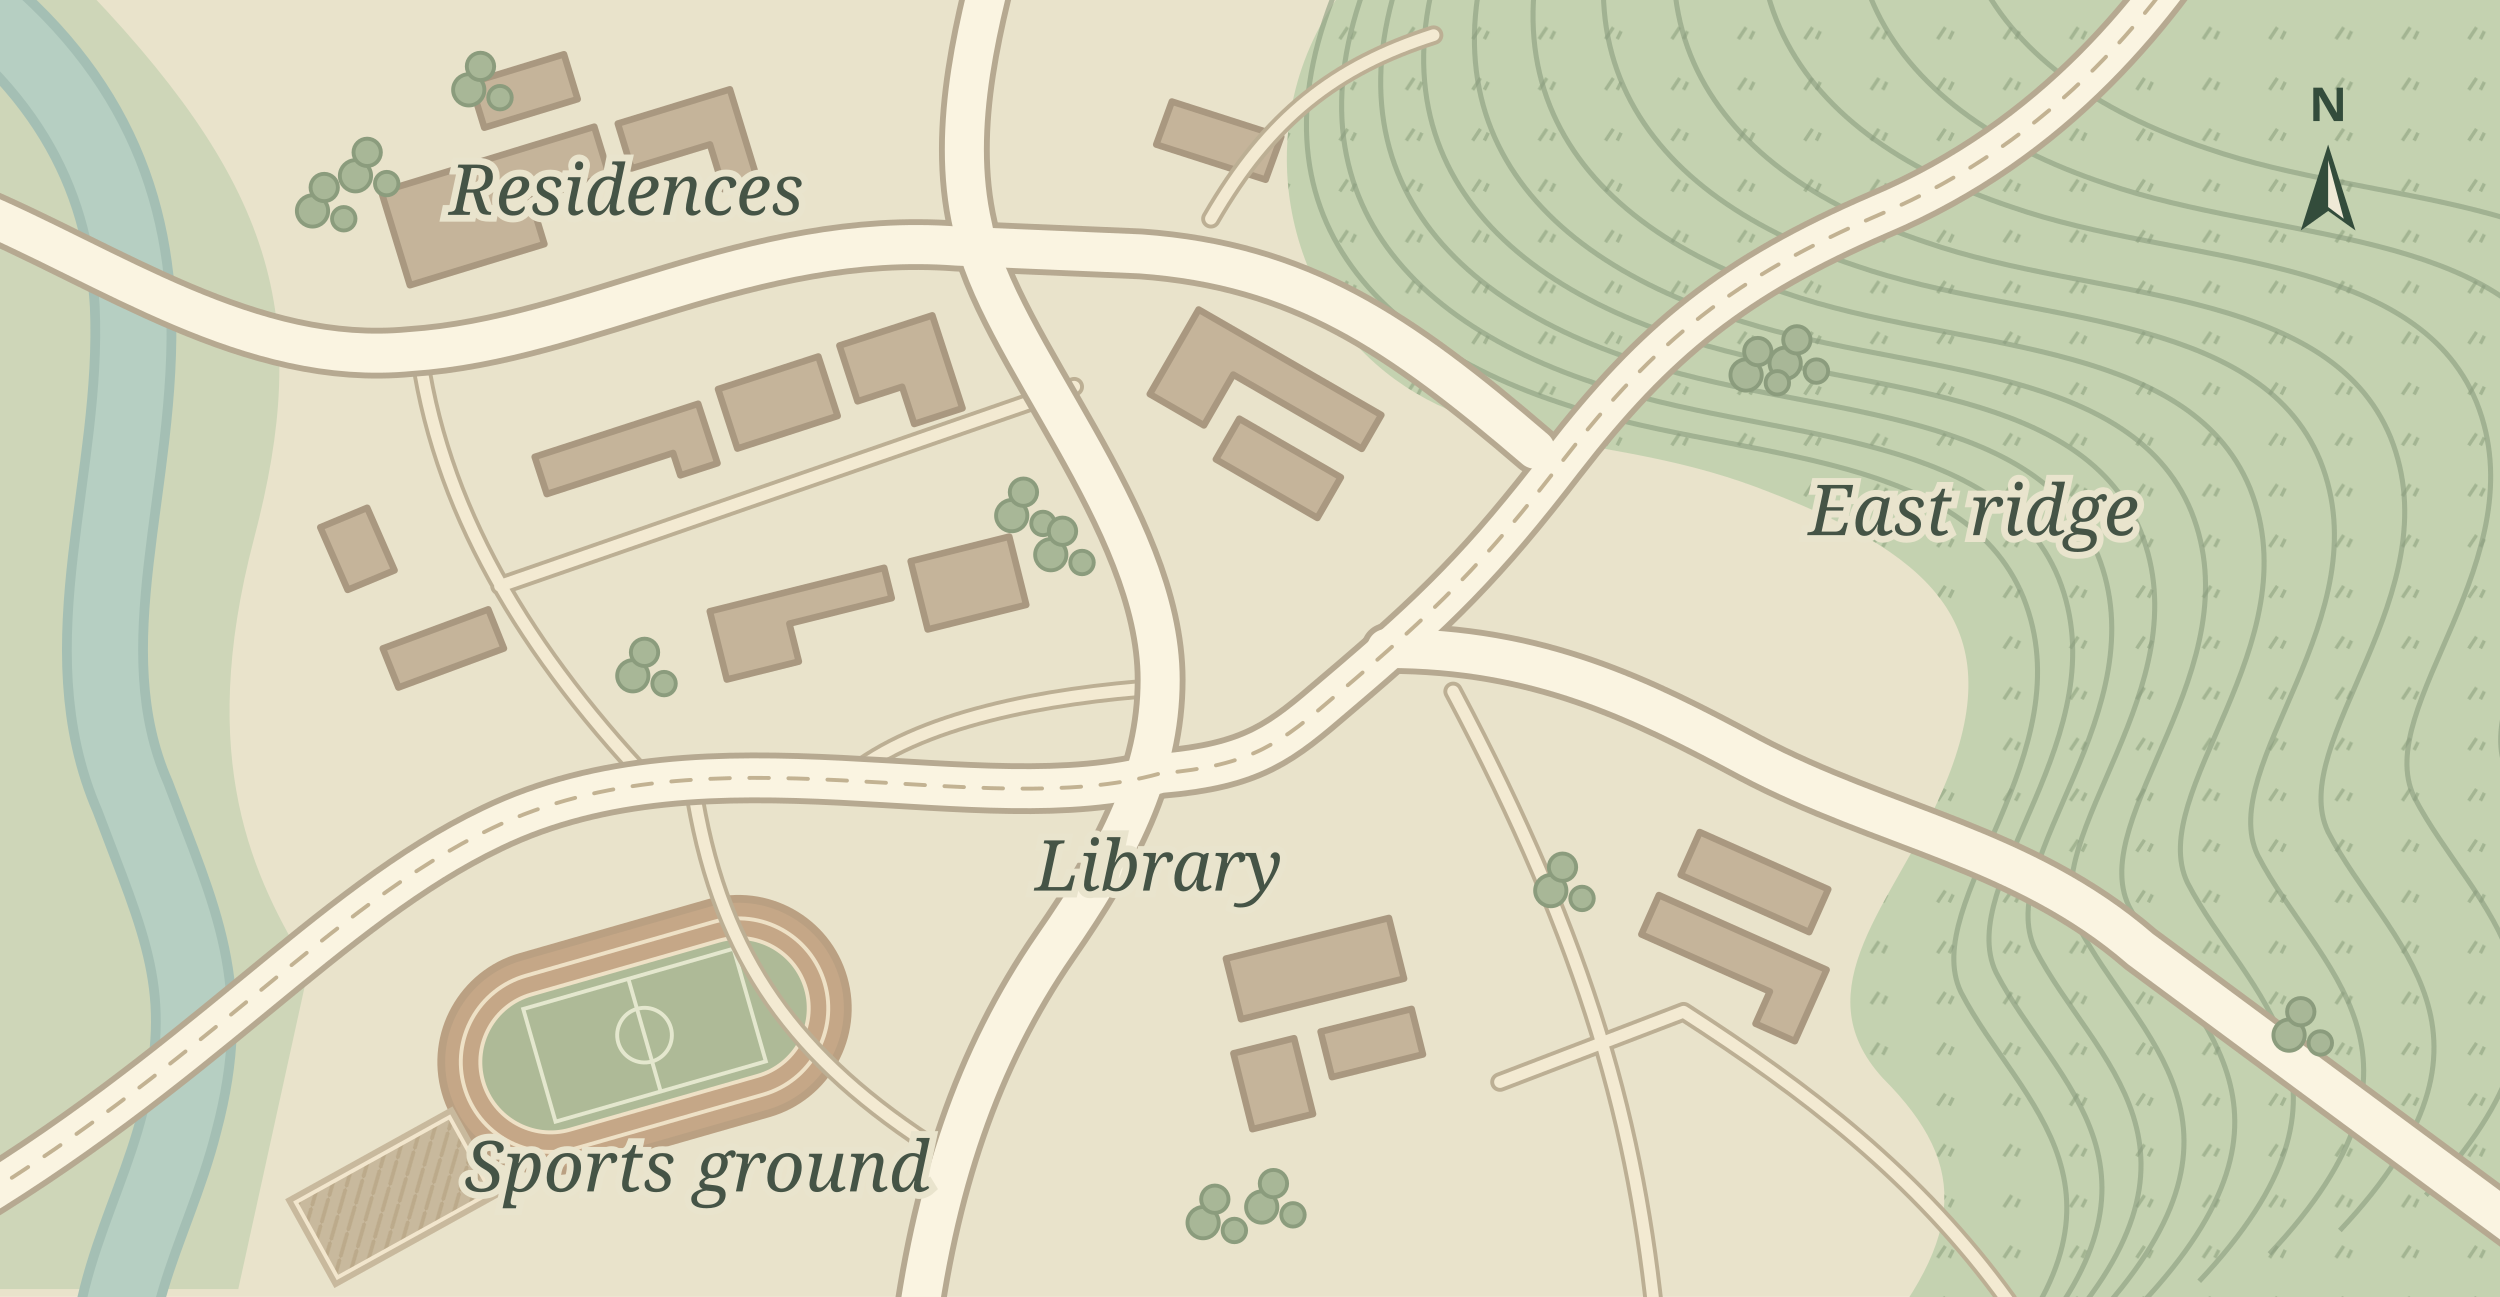
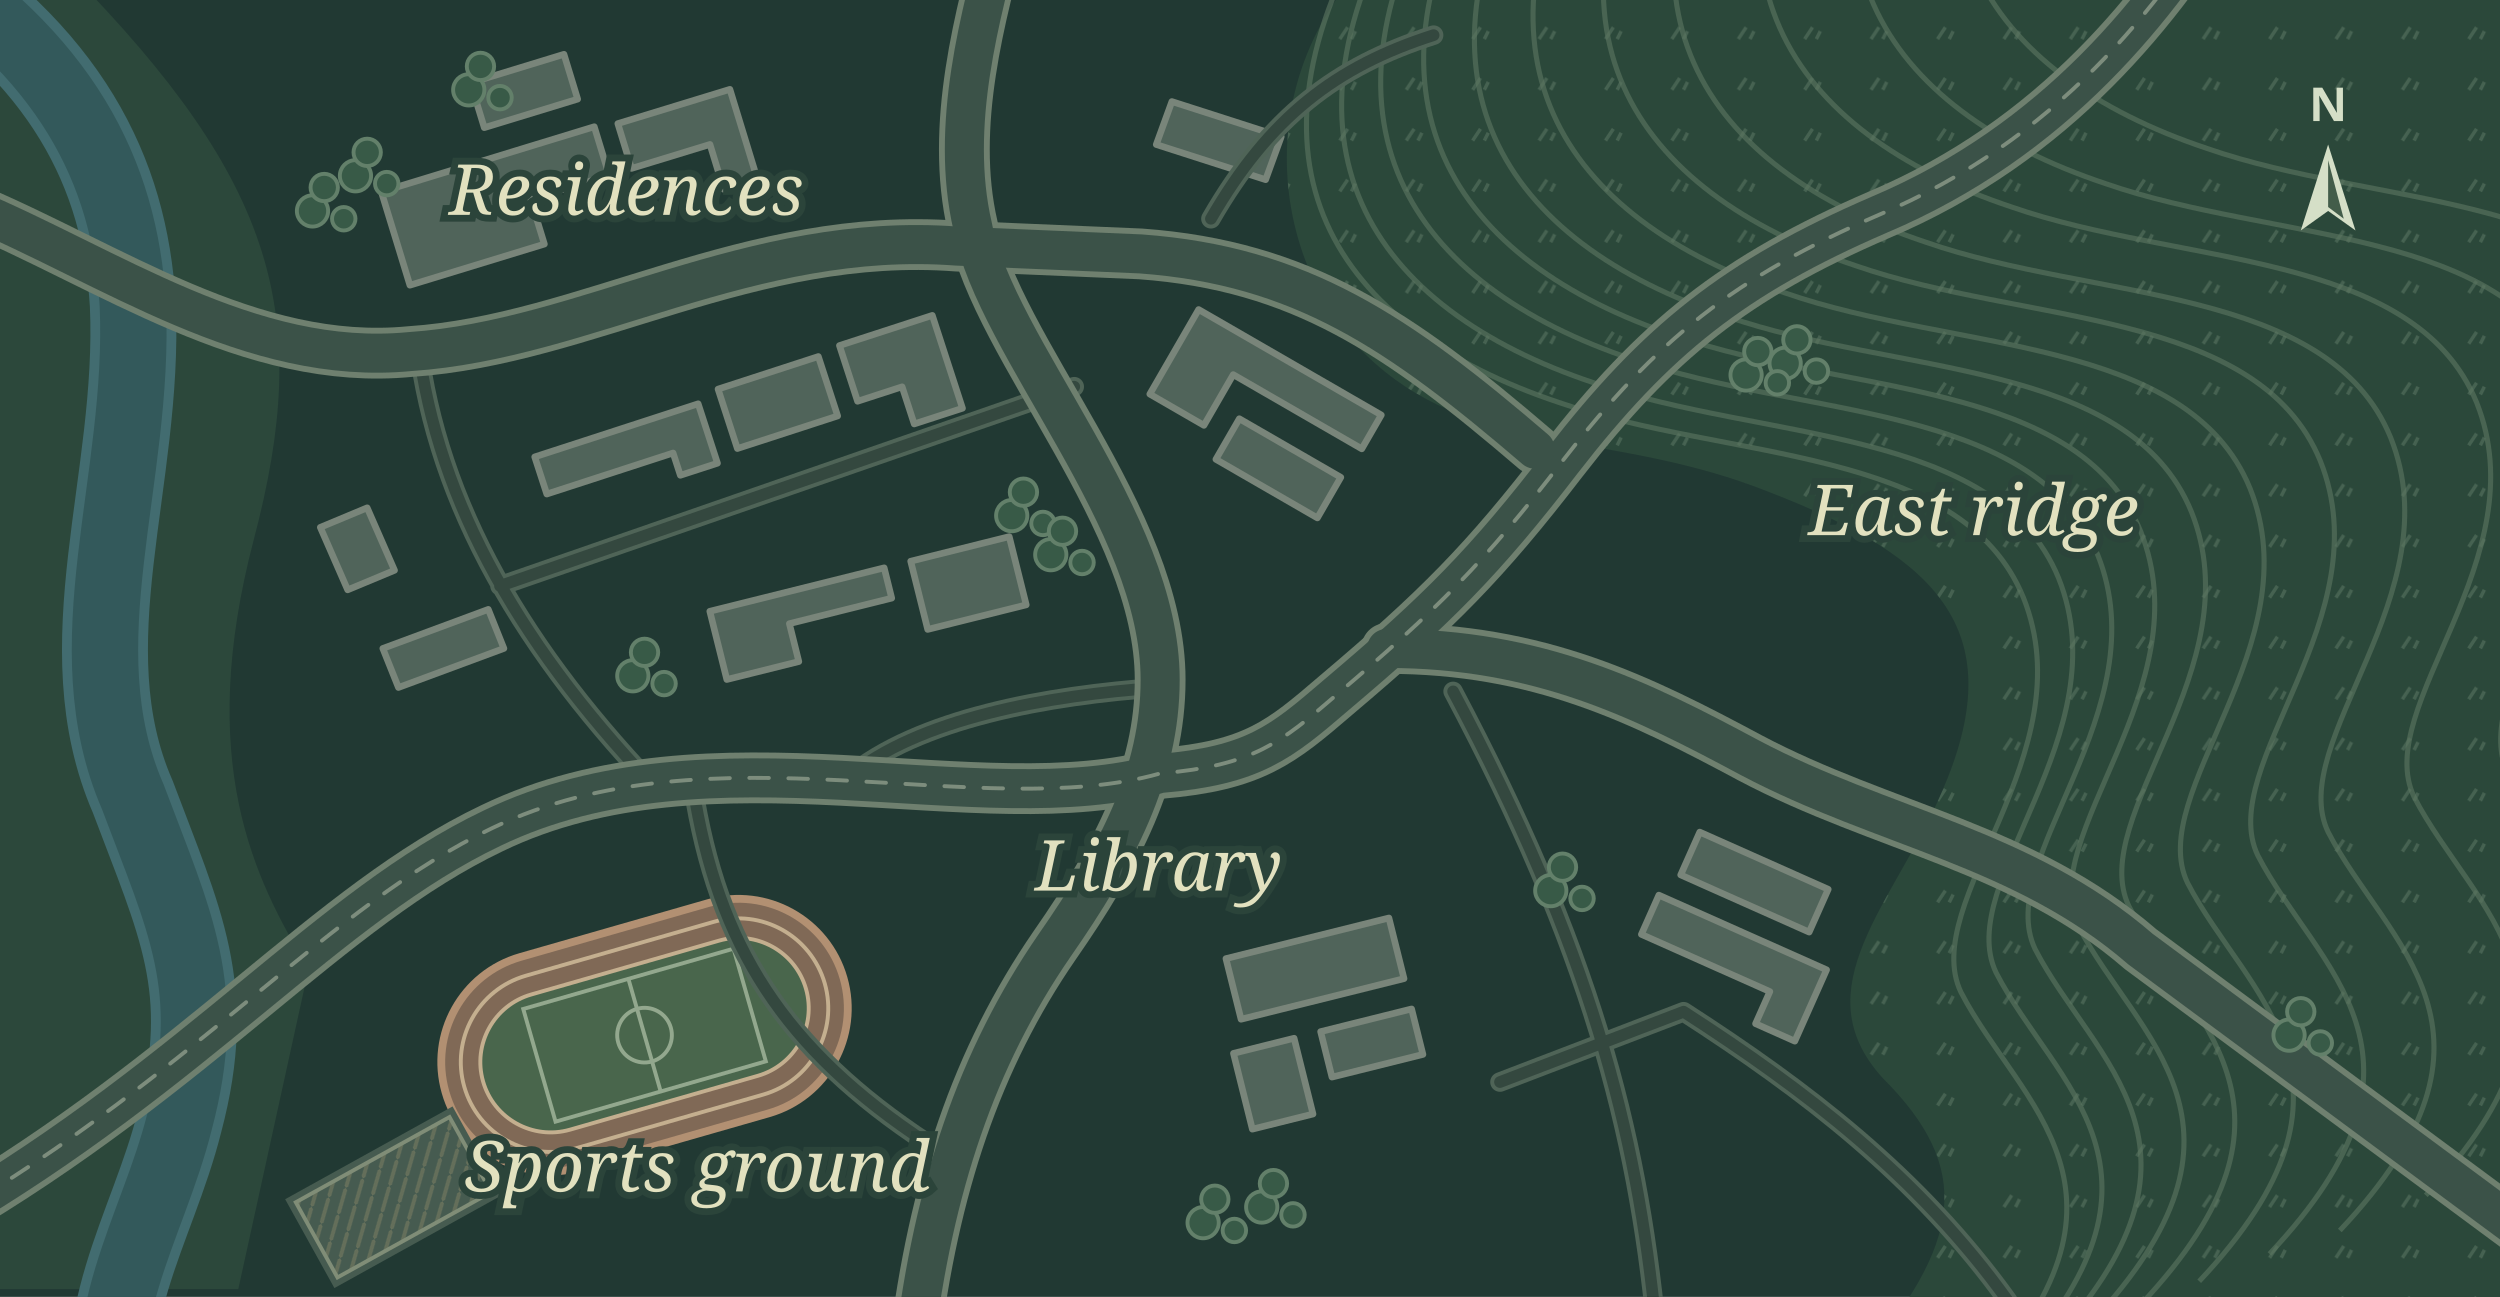
<svg xmlns="http://www.w3.org/2000/svg" viewBox="0 0 640 332">
  <defs>
    <pattern id="meadow" width="17" height="13" patternUnits="userSpaceOnUse">
-       <path d="m3 10 2-3m1 3 1-2" fill="none" stroke="#7c936f" opacity=".45" stroke-width=".9" />
+       <path d="m3 10 2-3m1 3 1-2" fill="none" stroke="#66816d" opacity=".45" stroke-width=".9" />
    </pattern>
    <pattern id="court" width="5" height="5" patternUnits="userSpaceOnUse">
-       <path d="M0 5 5 0" stroke="#a68f69" stroke-width="1" opacity=".35" />
+       <path d="M0 5 5 0" stroke="#9b926e" stroke-width="1" opacity=".35" />
    </pattern>
    <path id="woods" d="M350-10h310v360H475c28-32 30-51 7-74-21-23 3-45 15-73 18-41 0-60-44-77-40-16-74-9-101-33-25-22-34-69-2-103Z" />
    <path id="contour" d="M353-24c-40 66-11 108 46 127 43 15 103 11 119 50 16 40-27 78-16 101 15 29 51 51 3 102" />
    <path id="river" d="M-24-12c41 26 56 56 58 90 2 45-17 87 0 126 12 32 21 49 12 83-7 28-24 51-15 84" />
    <path id="main" d="M-14 312C51 274 84 232 126 212c56-27 125-1 171-14 24-2 31-8 45-20 26-22 38-34 58-60 24-31 44-47 81-63 45-19 72-53 90-83" />
    <path id="south" d="M234 345c5-41 16-74 36-103 16-23 27-44 27-68 0-41-42-85-48-116-6-26 2-54 8-77" />
    <path id="east" d="M355 166c39 0 65 13 93 28 34 18 70 23 100 49l100 74" />
    <path id="west" d="M-8 53c36 15 72 41 113 37 45-3 87-31 140-27l47 2c41 3 66 20 101 50" />
    <path id="lane" d="M107 88c5 41 27 79 63 116m-42-54 147-51m-97 106c7 40 25 66 63 90m56-119c-29 2-62 8-80 23m93-143c15-26 32-39 57-47m57 331c-5-51-17-97-52-163m142 156c-23-32-52-54-83-74l-47 18" />
    <g id="roads">
      <use href="#main" />
      <use href="#south" />
      <use href="#east" />
      <use href="#west" />
    </g>
-     <g id="grove" fill="#a8b797" stroke="#8b9c7d" stroke-width="1">
+     <g id="grove" fill="#385a47" stroke="#63806a" stroke-width="1">
      <circle r="4" />
      <circle cx="8" cy="2" r="3" />
      <circle cx="3" cy="-6" r="3.5" />
    </g>
  </defs>
-   <path fill="#e9e3cb" d="M0 0h640v332H0z" />
-   <use href="#woods" fill="#c4d2b0" />
+   <path fill="#213933" d="M0 0h640v332H0z" />
+   <use href="#woods" fill="#2b483a" />
  <use href="#woods" fill="url(#meadow)" />
-   <g fill="none" stroke="#8b9d7f" stroke-width="1.3" opacity=".61">
+   <g fill="none" stroke="#5c7661" stroke-width="1.3" opacity=".61">
    <use href="#contour" />
    <use href="#contour" x="9" y="-5" />
    <use href="#contour" x="19" y="-11" />
    <use href="#contour" x="30" y="-17" />
    <use href="#contour" x="43" y="-22" />
    <use href="#contour" x="58" y="-28" />
    <use href="#contour" x="76" y="-35" />
    <use href="#contour" x="94" y="-41" />
    <use href="#contour" x="116" y="-50" />
    <use href="#contour" x="140" y="-56" />
    <use href="#contour" x="166" y="-65" />
  </g>
-   <path d="M18-7c53 54 62 88 47 145s0 87 14 110l-18 82H0V0Z" fill="#ced6b8" />
-   <use href="#river" fill="none" stroke="#a4bfb4" stroke-width="22" />
-   <use href="#river" fill="none" stroke="#b6cfc2" stroke-width="17" />
+   <path d="M18-7c53 54 62 88 47 145s0 87 14 110l-18 82H0V0Z" fill="#2c483b" />
+   <use href="#river" fill="none" stroke="#426c70" stroke-width="22" />
+   <use href="#river" fill="none" stroke="#33595b" stroke-width="17" />
  <g transform="translate(165 265) rotate(-16)">
-     <rect x="-53" y="-28" width="106" height="56" rx="28" fill="#c5a787" stroke="#baa082" stroke-width="2" />
-     <rect x="-48" y="-23" width="96" height="46" rx="23" fill="none" stroke="#eee1c6" />
-     <rect x="-43" y="-18" width="86" height="36" rx="18" fill="#aeba97" stroke="#eee1c6" />
-     <path d="M-28-15h56v30h-56zm28 0v30" fill="none" stroke="#e4e7ce" />
-     <circle r="7" fill="none" stroke="#e4e7ce" />
+     <rect x="-53" y="-28" width="106" height="56" rx="28" fill="#806956" stroke="#b29072" stroke-width="2" />
+     <rect x="-48" y="-23" width="96" height="46" rx="23" fill="none" stroke="#c4af8f" />
+     <rect x="-43" y="-18" width="86" height="36" rx="18" fill="#49664c" stroke="#c4af8f" />
+     <path d="M-28-15h56v30h-56zm28 0v30" fill="none" stroke="#93a88e" />
+     <circle r="7" fill="none" stroke="#93a88e" />
  </g>
-   <g fill="#c5b49a" stroke="#a99880" stroke-width="1.7" stroke-linejoin="round">
+   <g fill="#50645a" stroke="#79857a" stroke-width="1.7" stroke-linejoin="round">
    <g transform="translate(146 50) rotate(-17)">
      <path d="M-46-15h57v13h-21v12h-36zM17-14h30v24h-9V-2H17zM-16-35H9v12h-25z" />
    </g>
    <g transform="translate(191 112) rotate(-18)">
      <path d="M-53-12h44v16h-10v-6h-34zM-3-14h27V2H-3zM30-15h25v25H42V0H30z" />
    </g>
    <g transform="translate(221 157) rotate(-14)">
      <path d="M-38-10H8v8h-27v10h-19zM15-10h26v18H15z" />
    </g>
    <g transform="translate(322 103) rotate(30)">
      <path d="M-25-13h54v10H-9v15h-16zM-2 6h30v12H-2z" />
    </g>
    <g transform="translate(341 251) rotate(-14)">
      <path d="M-25-12h43V4h-43zM-29 12h16v20h-16zM-6 12h24v12H-6z" />
    </g>
    <g transform="translate(447 238) rotate(24)">
      <path d="M-21-18h36v12h-36zM-24 1h47v20h-11v-9h-36z" />
    </g>
    <path d="m82 135 12-5 7 16-12 5zm16 31 27-10 4 10-27 10zm202-140 28 9-4 11-28-9z" />
  </g>
  <g transform="translate(73 307) rotate(-29)">
-     <rect width="49" height="26" fill="#c8b99d" />
-     <rect x="2" y="2" width="45" height="22" fill="url(#court)" stroke="#f2e6cd" />
+     <rect width="49" height="26" fill="#465b50" />
+     <rect x="2" y="2" width="45" height="22" fill="url(#court)" stroke="#808d77" />
  </g>
  <g fill="none" stroke-linejoin="round" stroke-linecap="round">
-     <use href="#lane" stroke="#bcaf94" stroke-width="5" />
-     <use href="#lane" stroke="#f3ead2" stroke-width="3" />
-     <use href="#roads" stroke="#b6a991" stroke-width="13" />
-     <use href="#roads" stroke="#faf4e1" stroke-width="10" />
-     <use href="#main" stroke="#c2b292" stroke-width="1" stroke-dasharray="5 5" />
+     <use href="#lane" stroke="#4f6457" stroke-width="5" />
+     <use href="#lane" stroke="#34483f" stroke-width="3" />
+     <use href="#roads" stroke="#6f806f" stroke-width="13" />
+     <use href="#roads" stroke="#3b5248" stroke-width="10" />
+     <use href="#main" stroke="#7d8d7d" stroke-width="1" stroke-dasharray="5 5" />
  </g>
  <g>
    <use href="#grove" x="91" y="45" />
    <use href="#grove" x="80" y="54" />
    <use href="#grove" x="120" y="23" />
    <use href="#grove" x="259" y="132" />
    <use href="#grove" x="269" y="142" />
    <use href="#grove" x="162" y="173" />
    <use href="#grove" x="308" y="313" />
    <use href="#grove" x="323" y="309" />
    <use href="#grove" x="397" y="228" />
    <use href="#grove" x="457" y="93" />
    <use href="#grove" x="447" y="96" />
    <use href="#grove" x="586" y="265" />
  </g>
-   <g fill="#455446" stroke="#e9e4cd" stroke-width="3.5" paint-order="stroke" font-family="Georgia, serif" font-style="italic" font-size="18">
+   <g fill="#e2e1bf" stroke="#2b443a" stroke-width="3.5" paint-order="stroke" font-family="Georgia, serif" font-style="italic" font-size="18">
    <text x="115" y="55">Residences</text>
    <text x="265" y="228">Library</text>
    <text x="119" y="305">Sports ground</text>
    <text x="463" y="137">East ridge</text>
  </g>
-   <g transform="translate(596 41)" fill="#334c3b">
+   <g transform="translate(596 41)" fill="#d5dfc7">
    <text text-anchor="middle" y="-10" font-family="sans-serif" font-size="12" font-weight="700">N</text>
    <path d="m0-4 7 22-7-5-7 5Z" />
-     <path d="M0 0v12l4 3Z" fill="#efe9d6" />
+     <path d="M0 0v12l4 3Z" fill="#435d4a" />
  </g>
</svg>
